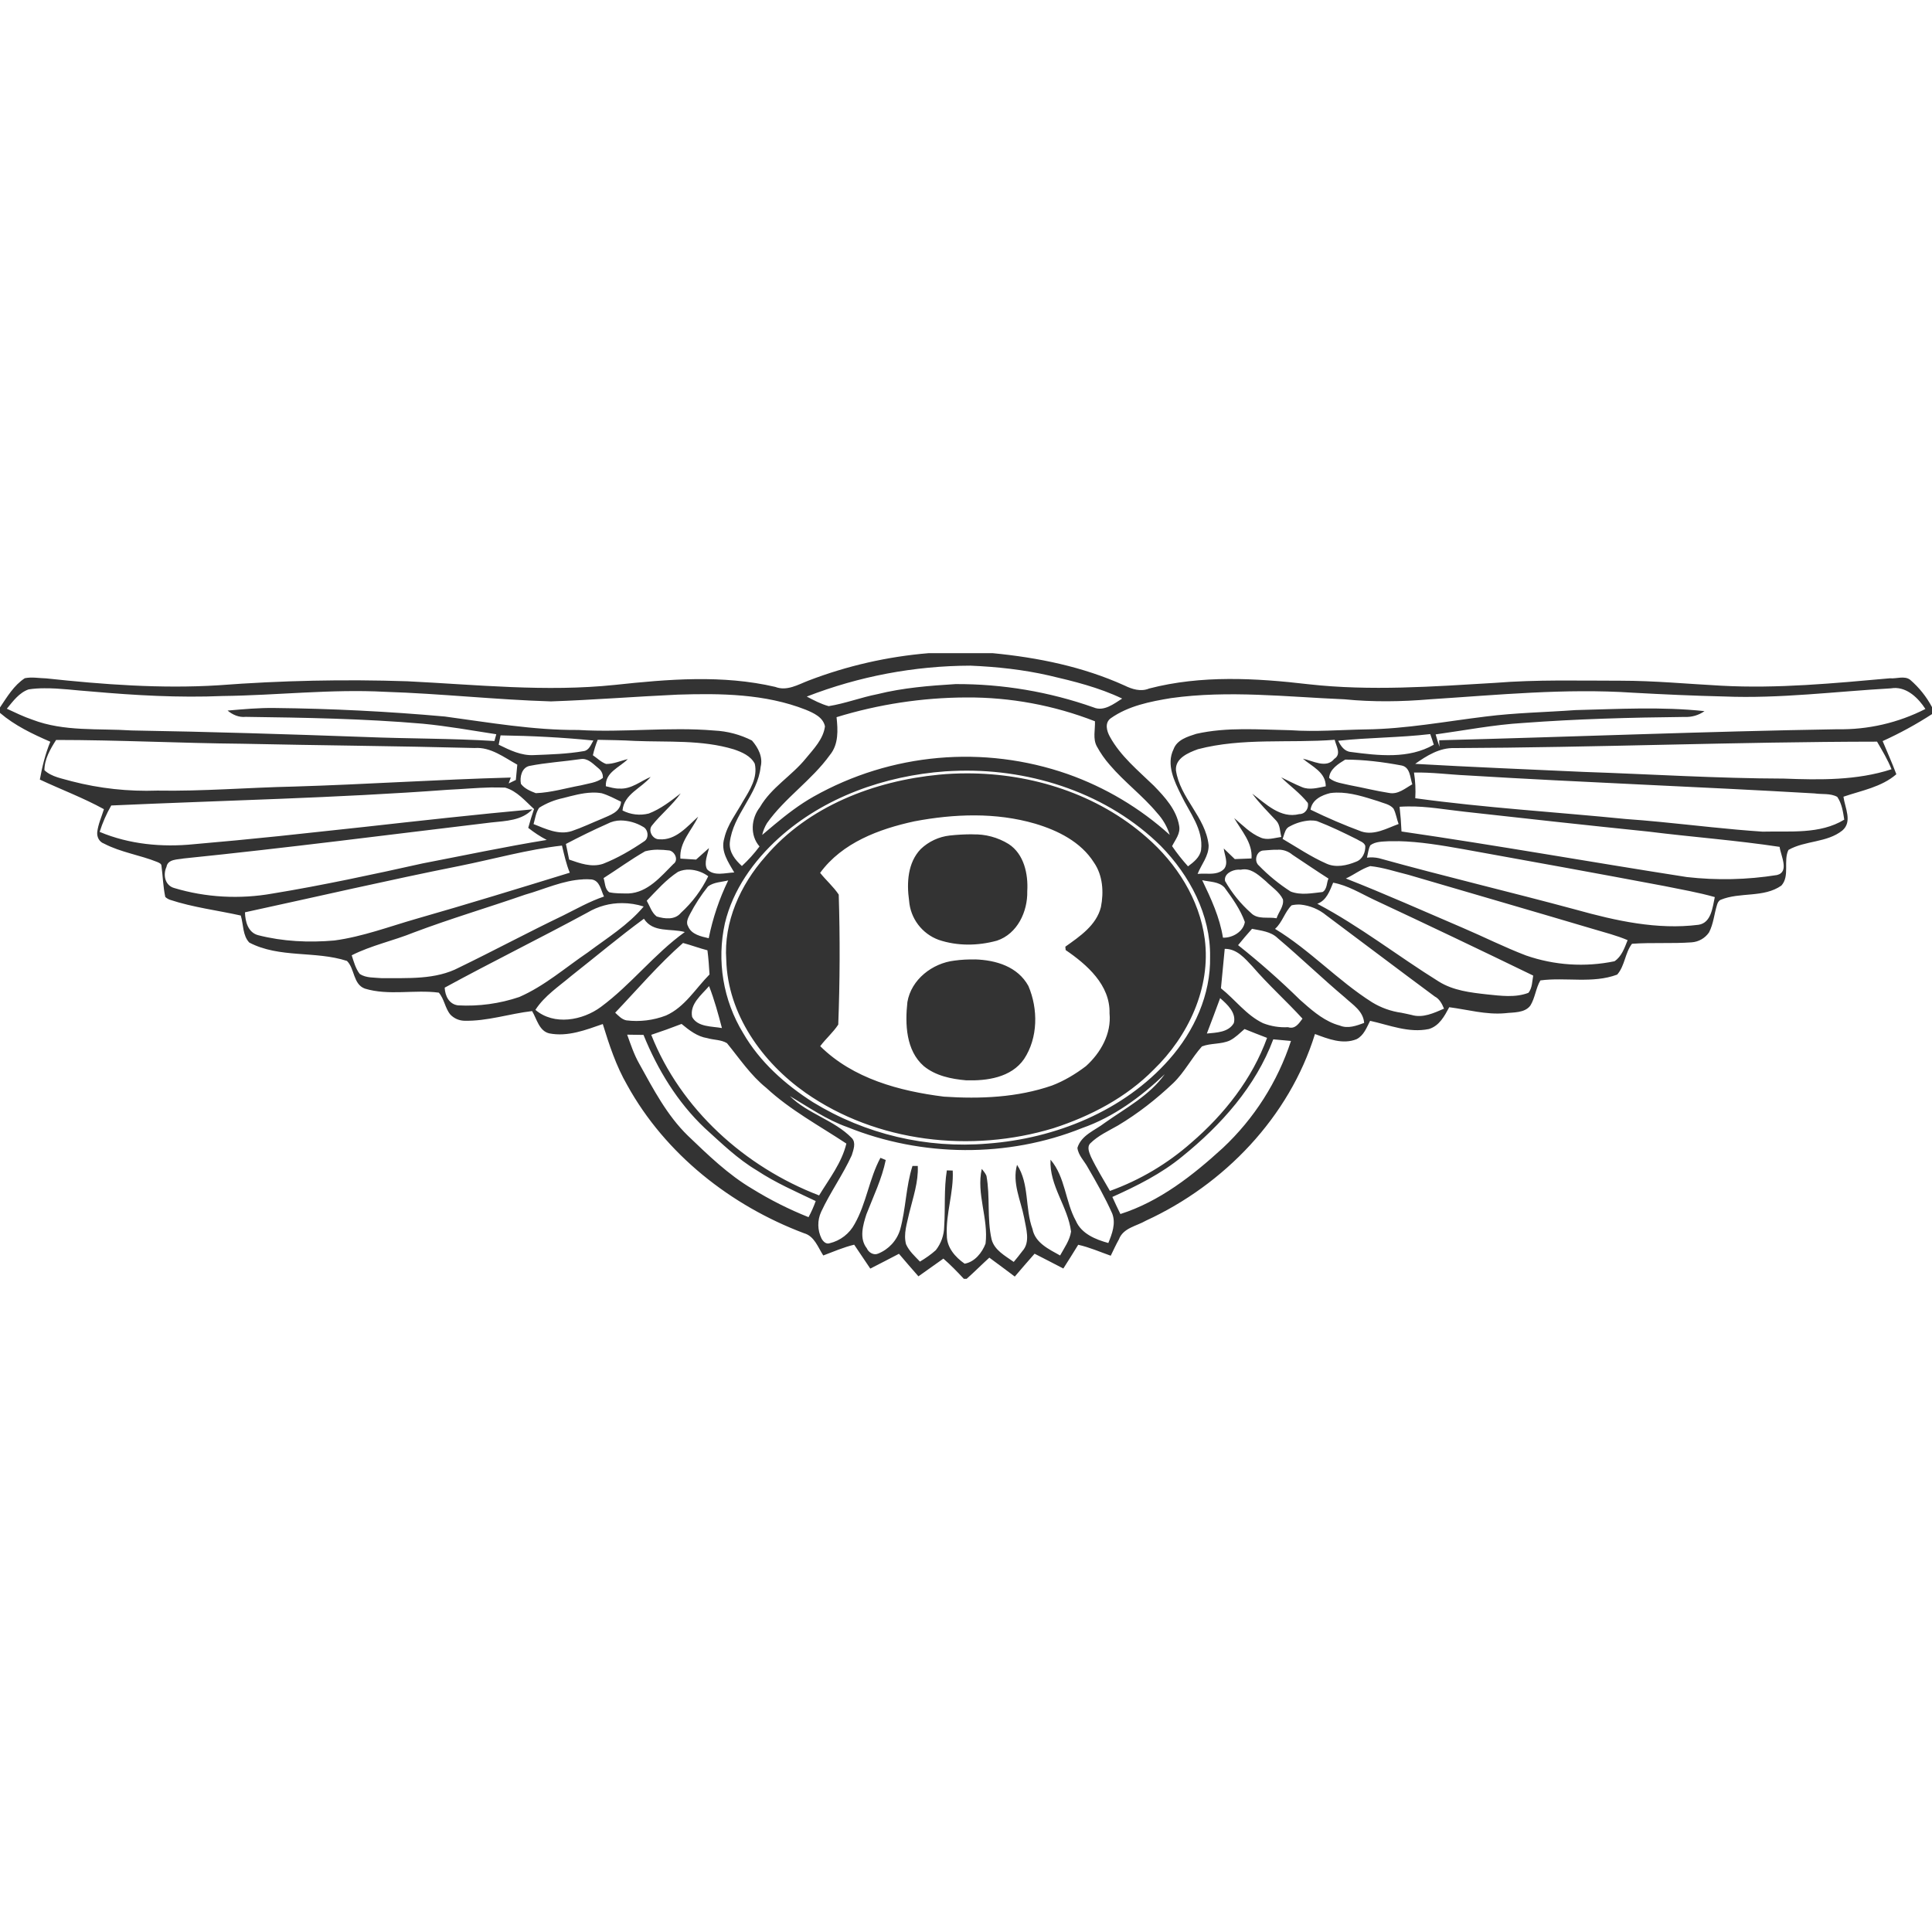
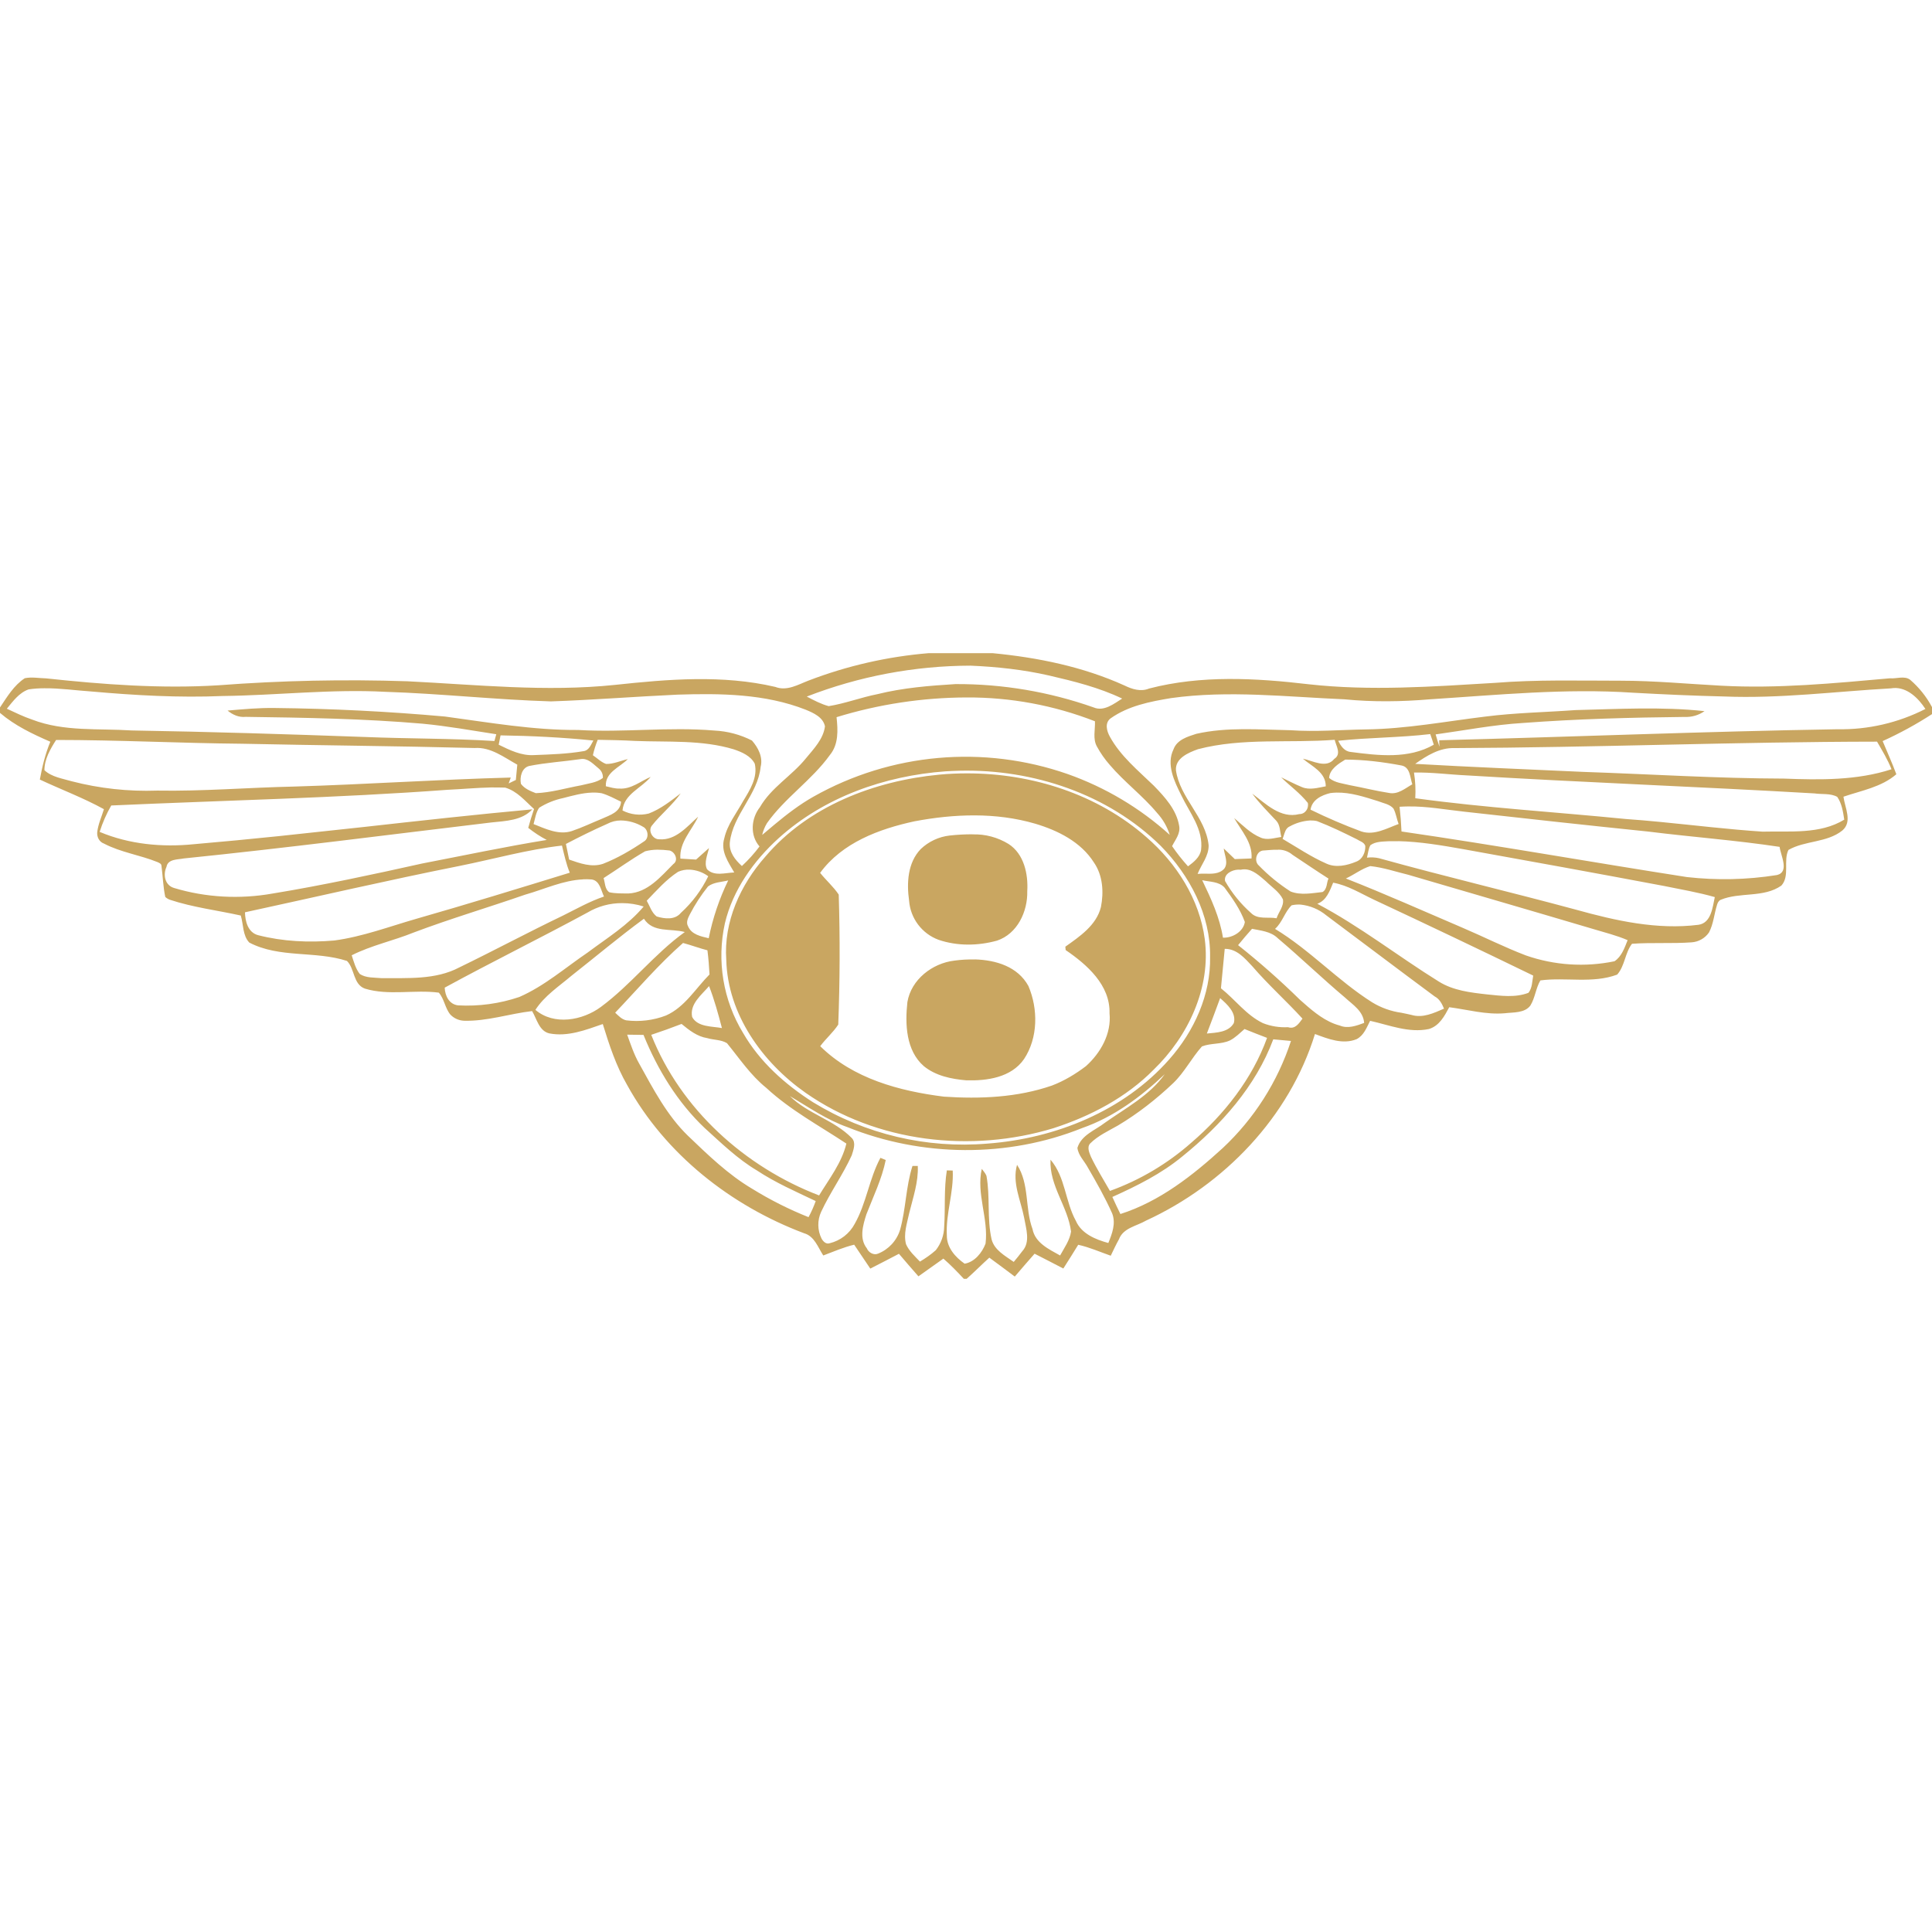
- <svg xmlns="http://www.w3.org/2000/svg" fill="#333333" role="img" viewBox="0 0 24 24">
+ <svg xmlns="http://www.w3.org/2000/svg" fill="#C9A661" role="img" viewBox="0 0 24 24">
  <path d="M11.535 8.114a5.407 5.407 0 0 0-1.49.34c-.131.05-.269.135-.414.079-.654-.153-1.331-.096-1.992-.025-.859.09-1.72-.003-2.579-.045a21.543 21.543 0 0 0-2.349.05c-.713.044-1.429-.01-2.138-.086-.088-.002-.178-.02-.265-.002-.135.088-.22.232-.308.363v.068c.185.158.404.262.625.358-.062.151-.101.31-.13.47.264.124.54.227.796.368-.029.095-.072.186-.083.285-.006.059.024.121.083.142.21.11.448.142.665.23.021.01.05.02.05.048.017.128.02.258.047.385a.173.173 0 0 0 .057.035c.287.095.588.131.881.196.034.11.022.249.106.336.375.196.82.1 1.213.228.098.096.075.29.223.344.296.09.614.01.918.05.069.079.077.193.144.273a.249.249 0 0 0 .169.076c.287.008.562-.087.846-.12.059.099.087.247.213.277.229.045.452-.042.665-.116.08.26.166.521.303.758.473.858 1.288 1.499 2.198 1.841.128.036.172.175.238.276.127-.048.252-.102.384-.134l.2.297c.119-.06.237-.122.356-.184.08.094.16.187.242.28l.31-.22c.09.078.173.164.254.251h.035c.096-.085.187-.177.282-.263.106.077.21.156.316.235.081-.095.163-.19.246-.284.12.06.238.123.357.184.063-.098.124-.196.185-.295.14.031.27.089.404.136.033-.068.065-.138.102-.204.053-.142.22-.164.336-.232.972-.447 1.78-1.286 2.099-2.318.162.06.345.134.517.064.09-.046.125-.144.168-.228.24.053.48.154.73.102.13-.039.194-.161.253-.271.23.03.456.095.69.075.104-.013.247 0 .318-.096.059-.096.067-.215.124-.312.315-.042.648.042.954-.072.096-.108.097-.27.184-.383.247-.018.495 0 .742-.018a.286.286 0 0 0 .215-.123c.056-.107.064-.23.1-.344.007-.024.02-.05.044-.061.241-.1.534-.022.755-.177.108-.12.021-.31.088-.443.207-.118.477-.088.669-.241.129-.11.032-.282.014-.42.225-.077.472-.119.657-.279-.052-.14-.113-.275-.17-.412A4.67 4.67 0 0 0 24 8.871v-.087a1.176 1.176 0 0 0-.272-.34c-.071-.053-.17-.01-.25-.018-.696.062-1.396.13-2.095.092-.417-.022-.833-.062-1.25-.062-.522 0-1.044-.015-1.564.027-.77.046-1.544.103-2.313.017-.657-.077-1.335-.115-1.981.053-.103.043-.211.009-.305-.037-.516-.234-1.077-.348-1.638-.402zm.521.155c.327.014.654.049.974.122.31.072.622.149.91.287-.103.065-.227.164-.354.11a5.088 5.088 0 0 0-1.716-.29c-.326.02-.652.046-.97.125-.204.04-.4.116-.606.149-.096-.026-.184-.073-.272-.119a5.653 5.653 0 0 1 2.034-.384zm11.467.278c.17-.01.308.126.395.26a2.31 2.31 0 0 1-1.093.252c-1.65.027-3.298.095-4.947.137 0 .027.002.054.004.081a2.744 2.744 0 0 1-.048-.154c.361-.05.72-.12 1.085-.142.668-.05 1.34-.068 2.01-.075a.394.394 0 0 0 .245-.072c-.533-.057-1.07-.026-1.604-.013-.371.027-.744.033-1.114.08-.495.06-.989.154-1.489.16-.312.005-.625.032-.937.01-.39-.007-.786-.042-1.17.045-.108.035-.239.073-.282.192-.093.188.01.398.095.569.103.217.279.425.247.682-.015.091-.092.151-.162.203a2.4 2.4 0 0 1-.198-.251c.04-.08.106-.155.088-.252-.033-.2-.178-.358-.314-.498-.196-.19-.414-.367-.547-.61-.039-.07-.066-.17.009-.227.22-.156.491-.209.752-.252.715-.1 1.436-.015 2.153.015.353.035.709.03 1.063 0 .838-.054 1.68-.138 2.52-.082.378.021.757.038 1.135.047.692.028 1.38-.062 2.07-.101a.308.308 0 0 1 .034-.004zM.55 8.55c.196-.002.392.027.587.04.542.048 1.086.079 1.63.056.674-.008 1.345-.088 2.019-.052.687.022 1.37.098 2.058.119.525-.018 1.049-.06 1.574-.084.533-.017 1.087-.011 1.59.187.097.04.217.093.24.207-.02.158-.14.28-.238.399-.175.216-.429.36-.57.605-.11.14-.126.35-.005.488a1.808 1.808 0 0 1-.219.243c-.083-.076-.16-.17-.15-.292.038-.346.347-.593.383-.94.031-.121-.031-.239-.108-.327a1.155 1.155 0 0 0-.468-.124c-.562-.048-1.126.027-1.689-.007-.557.004-1.107-.093-1.657-.167a26.874 26.874 0 0 0-2.115-.106c-.195-.003-.39.015-.585.032.063.052.14.087.225.078.733.01 1.466.022 2.197.085.307.029.61.084.916.131l-.023.084c-.536-.033-1.074-.028-1.611-.05-.965-.035-1.93-.065-2.895-.081-.411-.027-.841.017-1.234-.134-.11-.037-.213-.088-.317-.136.076-.093.153-.199.27-.24.065-.01.13-.014.195-.014zm11.455.114a4.324 4.324 0 0 1 1.597.296c.004.104-.029.218.024.313a1.245 1.245 0 0 0 .16.229c.18.212.41.383.588.597a.716.716 0 0 1 .157.272 3.76 3.76 0 0 0-1.267-.755 3.848 3.848 0 0 0-3.158.28c-.174.098-.332.22-.486.348l-.152.128a.502.502 0 0 1 .06-.147c.223-.315.556-.533.781-.846.11-.133.1-.31.083-.47a5.558 5.558 0 0 1 1.613-.245zm5.762.455c.016.044.03.088.044.132-.313.18-.688.135-1.032.09-.078-.007-.124-.074-.155-.139.38-.041.763-.038 1.143-.083zm-11.55.016c.386.006.771.025 1.154.064-.03.051-.054.124-.122.132-.203.035-.41.041-.614.049-.158.01-.303-.062-.44-.129l.023-.116zm1.207.055c.154.003.309.005.463.014.41.017.831-.016 1.23.105.099.034.208.08.259.178.039.172-.06.325-.144.464-.083.151-.197.293-.235.464-.048.16.05.294.124.423-.112.004-.25.051-.338-.04-.041-.082.007-.179.024-.263l-.16.143-.195-.012c-.015-.203.141-.35.221-.521-.138.123-.278.297-.483.281-.081.003-.143-.104-.093-.169.111-.141.255-.254.359-.402-.124.096-.25.195-.397.251a.464.464 0 0 1-.326-.038c.018-.204.234-.276.35-.417-.127.053-.24.154-.387.145-.058.002-.115-.016-.17-.029-.01-.173.171-.234.273-.337-.09.02-.177.062-.27.06-.062-.022-.11-.072-.164-.108.015-.066.035-.13.06-.192zm9.156 0c.018.078.087.178-.005.237-.1.125-.268.022-.39-.002.112.096.285.167.284.343-.096.017-.2.05-.295.01-.088-.036-.173-.081-.259-.122.027.027.055.053.084.078l.087.076c.057.051.113.104.16.164.016.068-.033.14-.106.139-.233.059-.415-.127-.584-.254.089.121.195.226.297.335.051.054.046.135.064.203-.084.011-.174.044-.256.008-.128-.052-.225-.155-.33-.243.091.16.23.305.216.502l-.208.008a10.001 10.001 0 0 1-.137-.132c.008.082.06.176.007.25-.062.07-.158.065-.246.063-.03 0-.059 0-.086.003.047-.119.14-.222.137-.356-.036-.35-.358-.587-.406-.932-.01-.149.154-.218.273-.261.554-.145 1.133-.073 1.7-.117zM.698 9.192c.77 0 1.54.04 2.31.047.963.021 1.926.028 2.888.053.2-.014.365.116.53.207l-.018.19a5.46 5.46 0 0 1-.089.043l.026-.073c-.899.024-1.796.085-2.695.112-.566.012-1.13.06-1.697.05A3.707 3.707 0 0 1 .89 9.705c-.115-.034-.247-.052-.338-.137-.001-.135.073-.264.145-.376zm22.62.022c.064.111.132.222.179.342-.43.14-.89.133-1.336.116-.828-.002-1.656-.055-2.484-.083-.699-.032-1.398-.06-2.097-.1.143-.102.305-.202.486-.196 1.751-.007 3.501-.078 5.252-.08zm-16.073.214c.077.005.136.074.194.12a.138.138 0 0 1 .05.116c-.078.06-.181.068-.273.092-.186.034-.37.09-.56.097-.067-.026-.14-.055-.185-.116-.016-.084.01-.2.104-.222.21-.042.425-.054.636-.085a.139.139 0 0 1 .034-.002zm9.465.008c.235 0 .47.03.7.073.109.021.106.15.134.234-.09.05-.177.13-.29.107-.163-.025-.323-.066-.485-.096-.087-.022-.187-.029-.258-.09.005-.108.116-.177.2-.228zm-4.785.138c.908-.02 1.842.29 2.495.935.358.365.62.856.612 1.377.01.47-.199.926-.507 1.274-.566.642-1.415.983-2.256 1.046a3.577 3.577 0 0 1-2.17-.514c-.345-.22-.66-.5-.867-.858a1.853 1.853 0 0 1-.227-1.365c.099-.415.356-.774.668-1.057.565-.51 1.318-.775 2.07-.83.06-.004.121-.006.182-.008zm5.64.023c.218-.005.435.025.653.035 1.44.088 2.882.14 4.322.224.093.014.198-.004.283.043.057.083.072.185.087.283-.302.185-.678.14-1.015.149-.425-.028-.85-.08-1.274-.121a15.638 15.638 0 0 0-.425-.036c-.872-.087-1.747-.139-2.615-.258a1.474 1.474 0 0 0-.016-.32zm-5.553.01c-.116 0-.23.005-.345.016-.805.077-1.627.39-2.161 1.02-.308.348-.518.809-.484 1.282.018.674.448 1.273.985 1.65.884.618 2.057.75 3.079.44.46-.149.903-.38 1.245-.727.428-.414.714-1.017.635-1.622-.065-.495-.35-.941-.723-1.265-.61-.536-1.425-.795-2.231-.794zm-5.915.175c.059 0 .118 0 .178.002.148.042.249.167.359.266-.027.077-.05.155-.072.234.072.057.149.108.23.15-.517.084-1.03.193-1.544.292l-.464.102-.465.098c-.31.063-.621.123-.934.174-.405.072-.828.05-1.222-.069-.113-.032-.141-.162-.095-.262.017-.1.141-.09.215-.105 1.276-.13 2.548-.295 3.82-.447.178-.019.38-.023.51-.163-.701.064-1.402.142-2.102.22l-1.051.113c-.35.036-.701.07-1.052.1-.394.04-.802.002-1.17-.153a1.65 1.65 0 0 1 .144-.328c1.393-.063 2.789-.092 4.18-.195.178-.008.356-.025.535-.029zm1.256.064a.56.56 0 0 1 .122.008c.084.025.162.067.24.105-.009.132-.138.166-.238.212-.125.051-.247.11-.375.153-.162.052-.325-.028-.474-.087.02-.068.028-.144.07-.203a.916.916 0 0 1 .297-.12c.117-.03.237-.064.358-.068zm9.248 0c.177-.004.35.054.517.106.064.026.144.036.192.092.032.06.04.13.064.192-.146.053-.302.145-.462.093a6.866 6.866 0 0 1-.632-.271c.018-.123.137-.18.245-.206a.718.718 0 0 1 .076-.006zm.887.172c.239-.004.474.041.711.066.758.085 1.517.168 2.276.246.543.068 1.09.108 1.632.19.013.107.126.312-.033.35a4.135 4.135 0 0 1-1.12.025c-1.182-.184-2.36-.394-3.544-.566a4.356 4.356 0 0 0-.024-.307c.034-.002.068-.004.102-.004zm-5.377.111c.253.001.504.032.748.103.282.084.568.226.73.482.111.16.124.368.087.554-.056.226-.263.365-.442.492l.004.042c.265.181.554.434.545.785.025.254-.11.492-.293.657-.129.098-.27.183-.422.241-.43.149-.892.168-1.342.138-.552-.069-1.13-.224-1.537-.627.07-.094.16-.17.224-.268a23.17 23.17 0 0 0 .006-1.615c-.066-.099-.157-.177-.231-.27.274-.375.732-.545 1.17-.64.247-.047.5-.075.753-.074zm4.163.063c.029 0 .058.001.086.008.169.065.332.144.494.225.036.024.09.036.106.082.004.08-.034.168-.113.197-.115.048-.253.078-.37.024-.191-.084-.365-.202-.544-.307.017-.042.025-.095.054-.13a.1.1 0 0 1 .038-.027.606.606 0 0 1 .249-.072zm-8.563 0a.555.555 0 0 1 .276.078c.065.031.079.14.017.18-.162.11-.332.21-.514.281-.143.047-.287-.007-.42-.053l-.04-.194c.168-.088.34-.173.514-.25a.36.36 0 0 1 .167-.042zm4.37.172a2.535 2.535 0 0 0-.282.015.623.623 0 0 0-.361.168c-.163.169-.176.422-.145.641a.563.563 0 0 0 .367.487c.233.079.49.075.725.01.254-.085.382-.362.376-.614.013-.213-.04-.462-.231-.586a.807.807 0 0 0-.449-.12zm5.287.085c.27.006.54.052.806.099.833.15 1.666.301 2.498.458.21.043.423.079.63.138-.028.125-.043.32-.202.344-.513.065-1.028-.05-1.52-.187-.814-.22-1.637-.414-2.45-.64a.435.435 0 0 0-.149-.007c.013-.052.017-.107.042-.154.064-.048.153-.045.229-.05h.116zm-10.387.055c.028.114.052.229.097.337-.634.195-1.267.39-1.904.572-.338.097-.67.223-1.02.27-.316.028-.64.013-.948-.066-.126-.034-.16-.17-.163-.284.89-.193 1.777-.399 2.67-.577.422-.085.839-.203 1.268-.252zm8.897.051a.266.266 0 0 1 .177.063c.15.099.297.2.448.296a.196.196 0 0 0-.014.043l-.01.047c-.009.032-.021.061-.05.077-.13.014-.269.043-.396-.006a2.215 2.215 0 0 1-.396-.324c-.046-.039-.041-.116-.002-.158a.093.093 0 0 1 .05-.027c.061-.003.128-.013.193-.01zm-7.713 0c.051 0 .102.004.152.01.069.017.116.122.047.169-.156.156-.318.354-.557.365-.08-.001-.16.002-.238-.015-.057-.038-.052-.12-.071-.176.173-.11.338-.231.516-.333a.63.63 0 0 1 .15-.02zm8.857.204c.162.017.316.07.473.108.766.225 1.533.447 2.298.674.143.043.289.079.426.138-.038.095-.074.203-.163.262a2.07 2.07 0 0 1-1.1-.072c-.27-.103-.527-.233-.792-.346-.48-.205-.958-.419-1.445-.61.103-.047.195-.121.303-.154zm-1.563.04c.105 0 .19.084.266.148.072.072.167.131.212.225.015.085-.055.159-.079.235-.104-.02-.234.02-.318-.066a1.57 1.57 0 0 1-.322-.397c-.016-.086.083-.138.163-.141l.032.001a.202.202 0 0 1 .046-.005zm-6.891.004a.423.423 0 0 1 .23.082 1.5 1.5 0 0 1-.34.455c-.074.09-.2.075-.3.045-.063-.047-.086-.13-.124-.196.123-.127.24-.262.389-.359a.32.32 0 0 1 .145-.027zm-1.326.12a.848.848 0 0 1 .108.002c.102.015.115.135.153.212-.178.06-.341.153-.508.236-.434.208-.857.435-1.29.645-.295.156-.643.13-.966.133-.09-.009-.191 0-.27-.052-.052-.067-.074-.152-.1-.232.245-.124.516-.18.77-.283.456-.172.924-.31 1.384-.47.238-.067.471-.179.72-.19zm7.692.011c.093.022.207.015.277.091.098.133.197.272.253.428-.018.12-.154.2-.272.195-.04-.253-.148-.485-.258-.714zm-5.888.003a2.99 2.99 0 0 0-.242.718c-.095-.022-.214-.046-.256-.147-.03-.05-.001-.105.022-.15a2.1 2.1 0 0 1 .225-.346c.071-.054.167-.054.251-.075zm7.515.028c.182.033.342.134.508.212.661.309 1.32.623 1.977.942-.013.07-.011.154-.059.214-.163.063-.344.037-.513.02-.206-.023-.42-.047-.601-.16-.507-.315-.98-.687-1.509-.966.115-.042.154-.159.197-.262zm-8.832.254c.09 0 .18.014.267.042-.194.232-.456.392-.695.571-.28.19-.538.417-.85.553a2.027 2.027 0 0 1-.761.104c-.112-.014-.161-.118-.166-.22.587-.32 1.187-.615 1.774-.933a.83.83 0 0 1 .43-.117zm8.426.018a.6.6 0 0 1 .321.134c.449.335.896.674 1.346 1.007.06.031.091.091.116.152-.126.054-.263.12-.403.078-.041-.01-.084-.018-.126-.027a.946.946 0 0 1-.364-.13c-.427-.27-.773-.65-1.206-.912.092-.082.12-.21.206-.293a.399.399 0 0 1 .11-.009zm-8.156.176c.114.178.334.117.508.165-.38.273-.666.652-1.042.93-.228.169-.583.234-.814.037.113-.175.29-.29.447-.423.3-.236.593-.483.901-.709zm7.554.125c.11.023.233.032.319.116.284.24.551.498.836.738.097.09.227.167.238.315-.095.035-.202.075-.302.033a.672.672 0 0 1-.071-.023c-.162-.063-.295-.183-.424-.297a9.813 9.813 0 0 0-.769-.679c.056-.069.114-.137.173-.203zm-7.068.176c.102.027.201.065.303.091.013.1.02.2.026.3-.174.175-.307.406-.541.51-.156.06-.327.081-.493.06-.057-.012-.097-.057-.138-.095.278-.292.54-.6.843-.866zm6.729.073c.151-.002.25.118.344.218.196.228.42.428.622.649-.043.057-.09.136-.18.106a.738.738 0 0 1-.311-.05c-.208-.1-.345-.293-.522-.433l.047-.49zm-3.103.132a1.564 1.564 0 0 0-.255.014c-.274.032-.537.235-.584.515-.03.271-.019.602.204.796.147.12.34.16.525.176.258.008.56-.033.72-.264.175-.264.176-.623.054-.908-.132-.24-.401-.322-.664-.33zm-3.303.33c.066.17.114.346.16.522-.12-.023-.302-.01-.37-.138-.033-.161.117-.274.21-.383zm6.349.15c.087.077.204.181.17.31-.067.117-.218.118-.335.13a33.1 33.1 0 0 0 .165-.44zm-6.69.321c.093.077.195.157.319.176.08.024.173.018.245.063.156.191.294.399.488.555.299.277.658.469.995.692-.058.24-.213.437-.339.644-.92-.353-1.719-1.07-2.085-1.995.126-.042.252-.087.376-.135zm6.993.063c.093.037.186.075.28.11-.185.51-.532.95-.94 1.301a3.133 3.133 0 0 1-1.012.6c-.08-.14-.166-.278-.236-.424-.02-.05-.052-.118-.01-.165.098-.098.227-.156.346-.224.248-.148.476-.327.686-.526.14-.134.228-.312.357-.456.11-.043.238-.024.347-.074.07-.036.124-.092.182-.142zm-7.67.07l.204.003c.174.43.422.837.76 1.157.207.187.408.384.649.527.23.152.482.262.73.38a1.417 1.417 0 0 1-.089.2 4.51 4.51 0 0 1-.699-.352c-.3-.177-.55-.421-.8-.66-.26-.253-.43-.58-.604-.894-.065-.114-.106-.239-.15-.361zm8.027.058l.22.02a3.174 3.174 0 0 1-.847 1.33c-.372.34-.785.665-1.272.82-.034-.07-.068-.14-.1-.212.305-.137.61-.289.87-.504.48-.388.91-.868 1.129-1.454zm-1.348.433c-.19.266-.485.42-.746.605-.12.093-.29.15-.339.31.011.094.087.164.13.245.108.186.215.374.302.57.048.124-.001.252-.048.367-.158-.043-.334-.115-.403-.275-.133-.241-.13-.544-.315-.76-.017.322.216.582.255.893-.016.109-.084.202-.136.297-.139-.078-.31-.156-.343-.329-.095-.256-.037-.563-.192-.797-.063.223.046.44.088.656.023.134.082.303-.023.417a2.76 2.76 0 0 1-.106.133c-.105-.075-.24-.145-.275-.28-.059-.26-.016-.53-.064-.79-.014-.033-.037-.059-.058-.086-.07.31.085.616.047.928-.042.112-.135.229-.26.25-.115-.08-.222-.2-.221-.35-.015-.271.087-.535.073-.807l-.073-.002c-.037.23-.018.465-.033.697a.487.487 0 0 1-.104.294c-.06.054-.127.1-.197.142-.063-.066-.135-.13-.173-.216-.034-.13.013-.26.04-.388.047-.192.115-.384.106-.584h-.066c-.083.259-.081.533-.154.794a.468.468 0 0 1-.273.295c-.054.024-.119-.014-.14-.066-.097-.123-.048-.289-.005-.423.086-.222.192-.439.24-.674l-.066-.027c-.14.26-.174.564-.32.821a.478.478 0 0 1-.311.24c-.045.015-.08-.022-.1-.057a.386.386 0 0 1-.005-.334c.112-.241.27-.46.38-.702.02-.066.056-.155.001-.213-.22-.226-.546-.3-.77-.522.233.138.459.296.716.386.923.372 1.99.383 2.915.011.39-.136.729-.387 1.026-.669Z" />
</svg>
